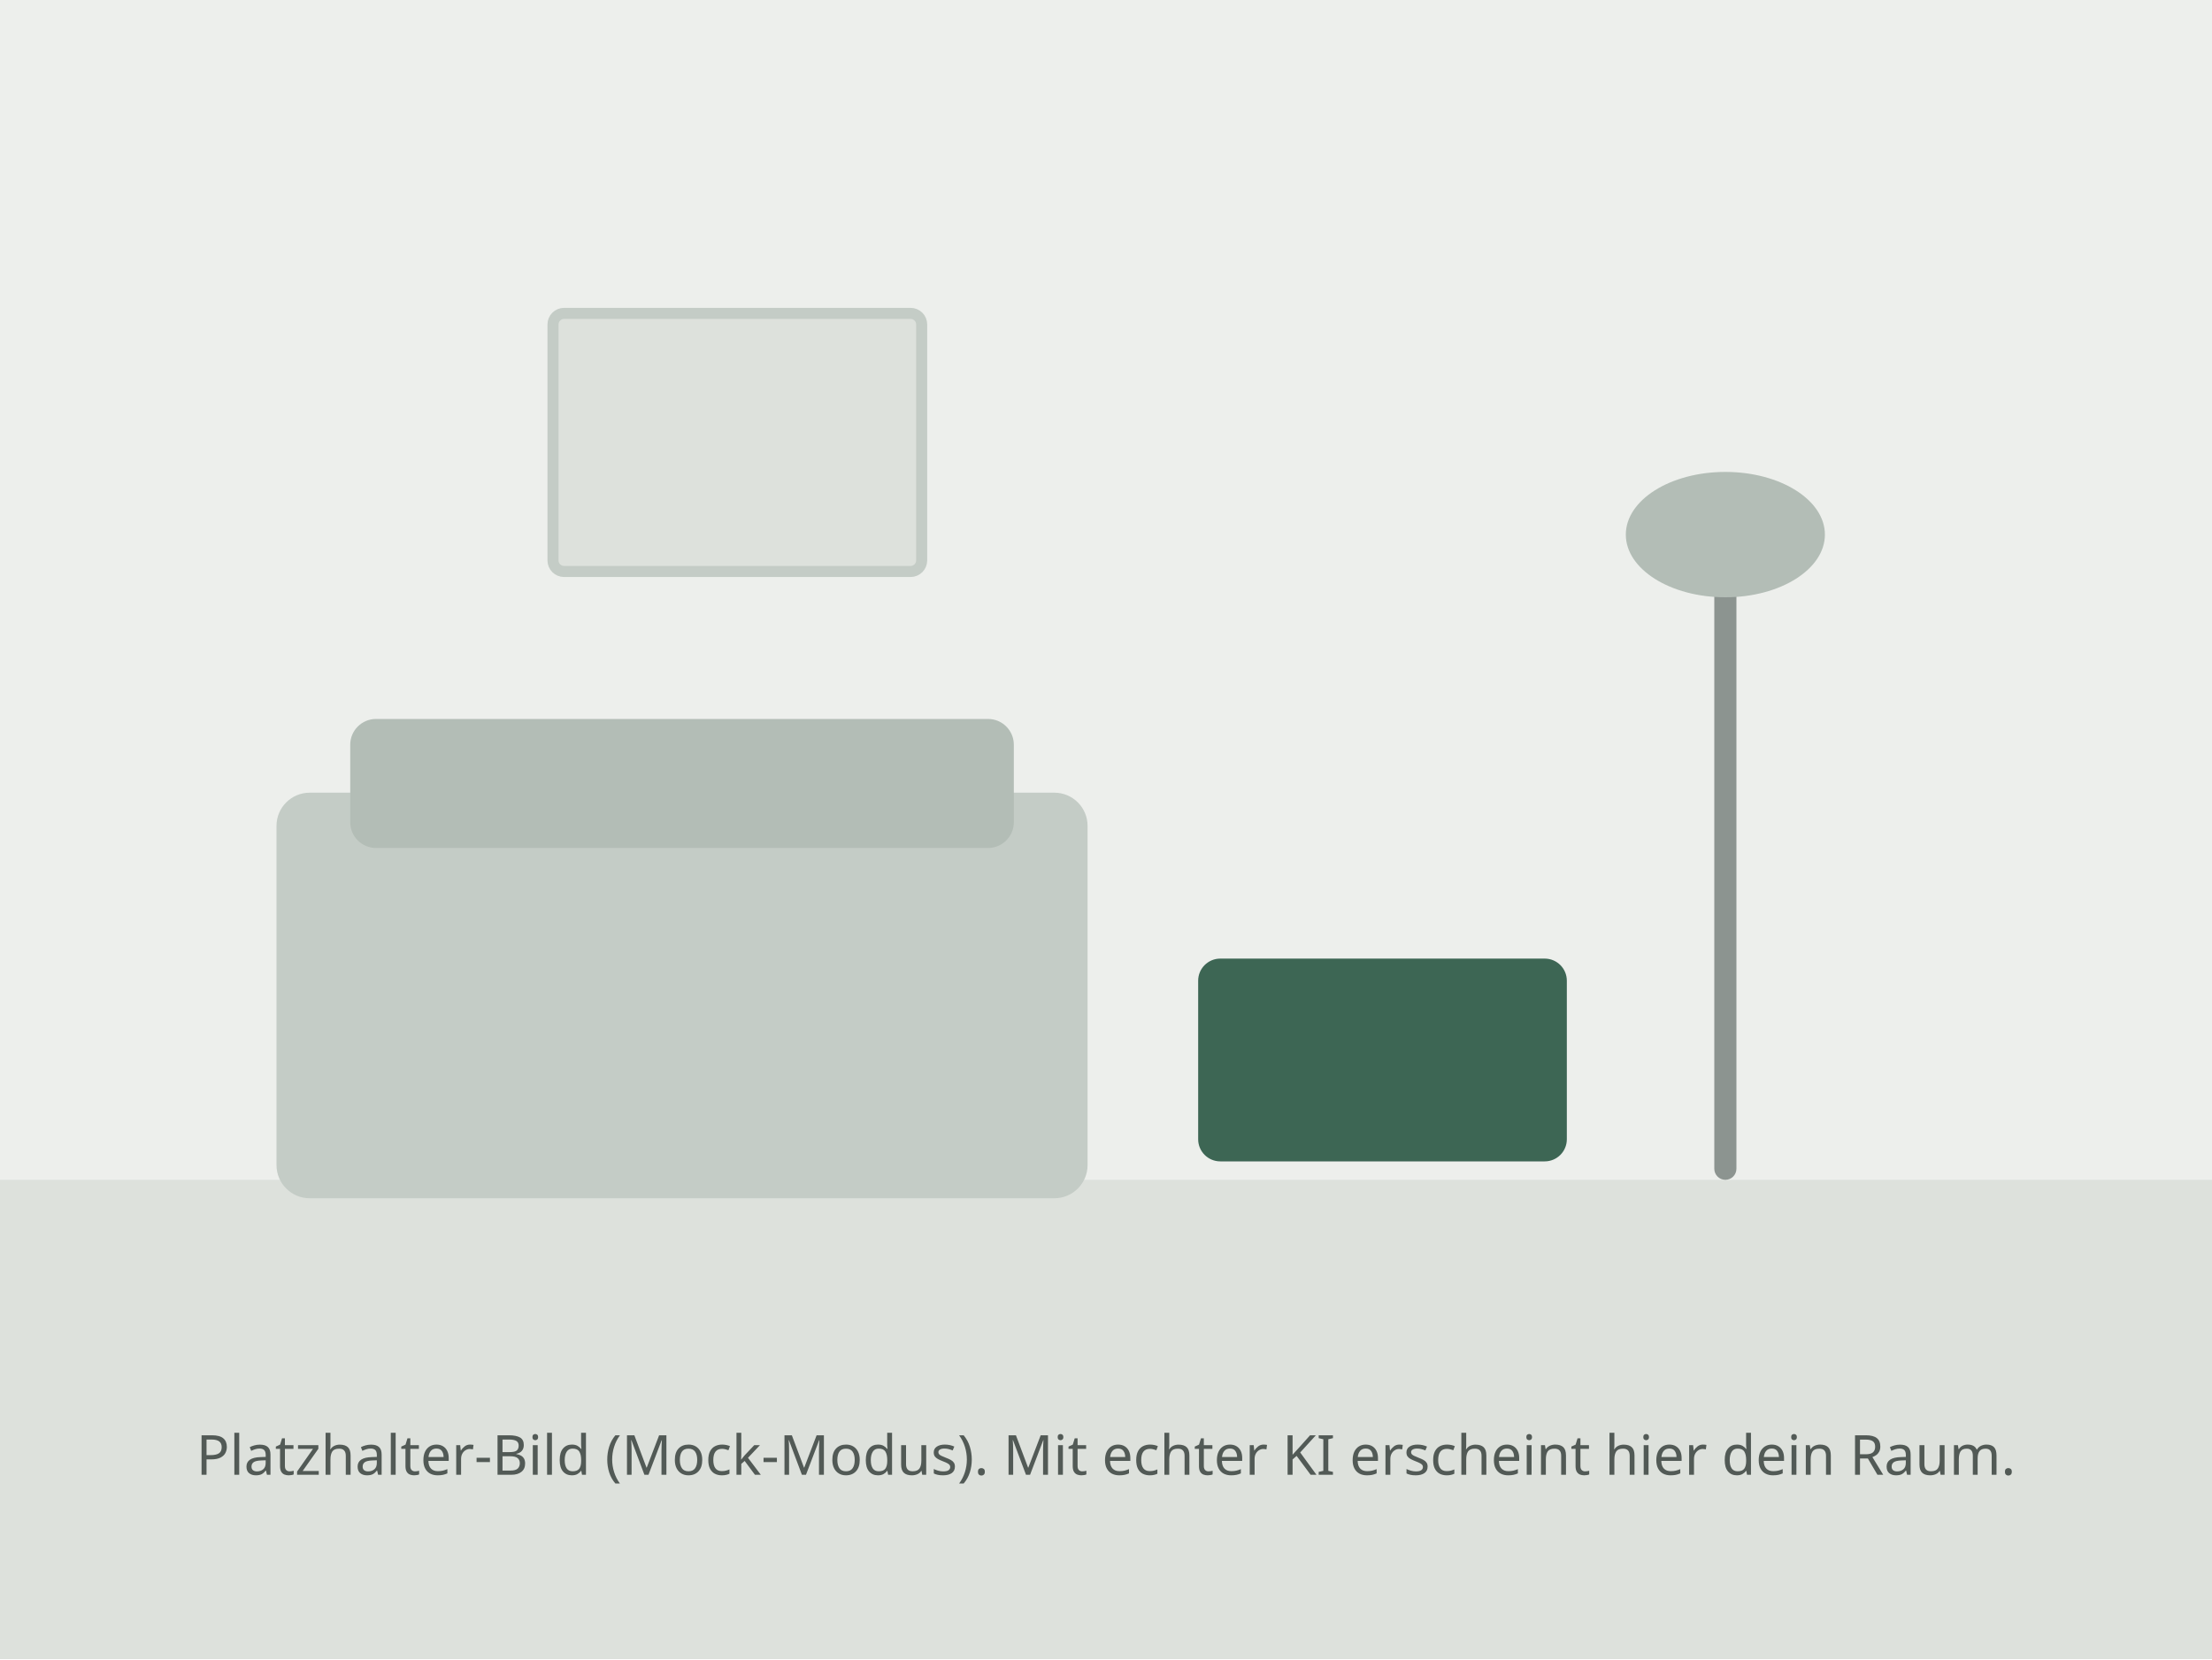
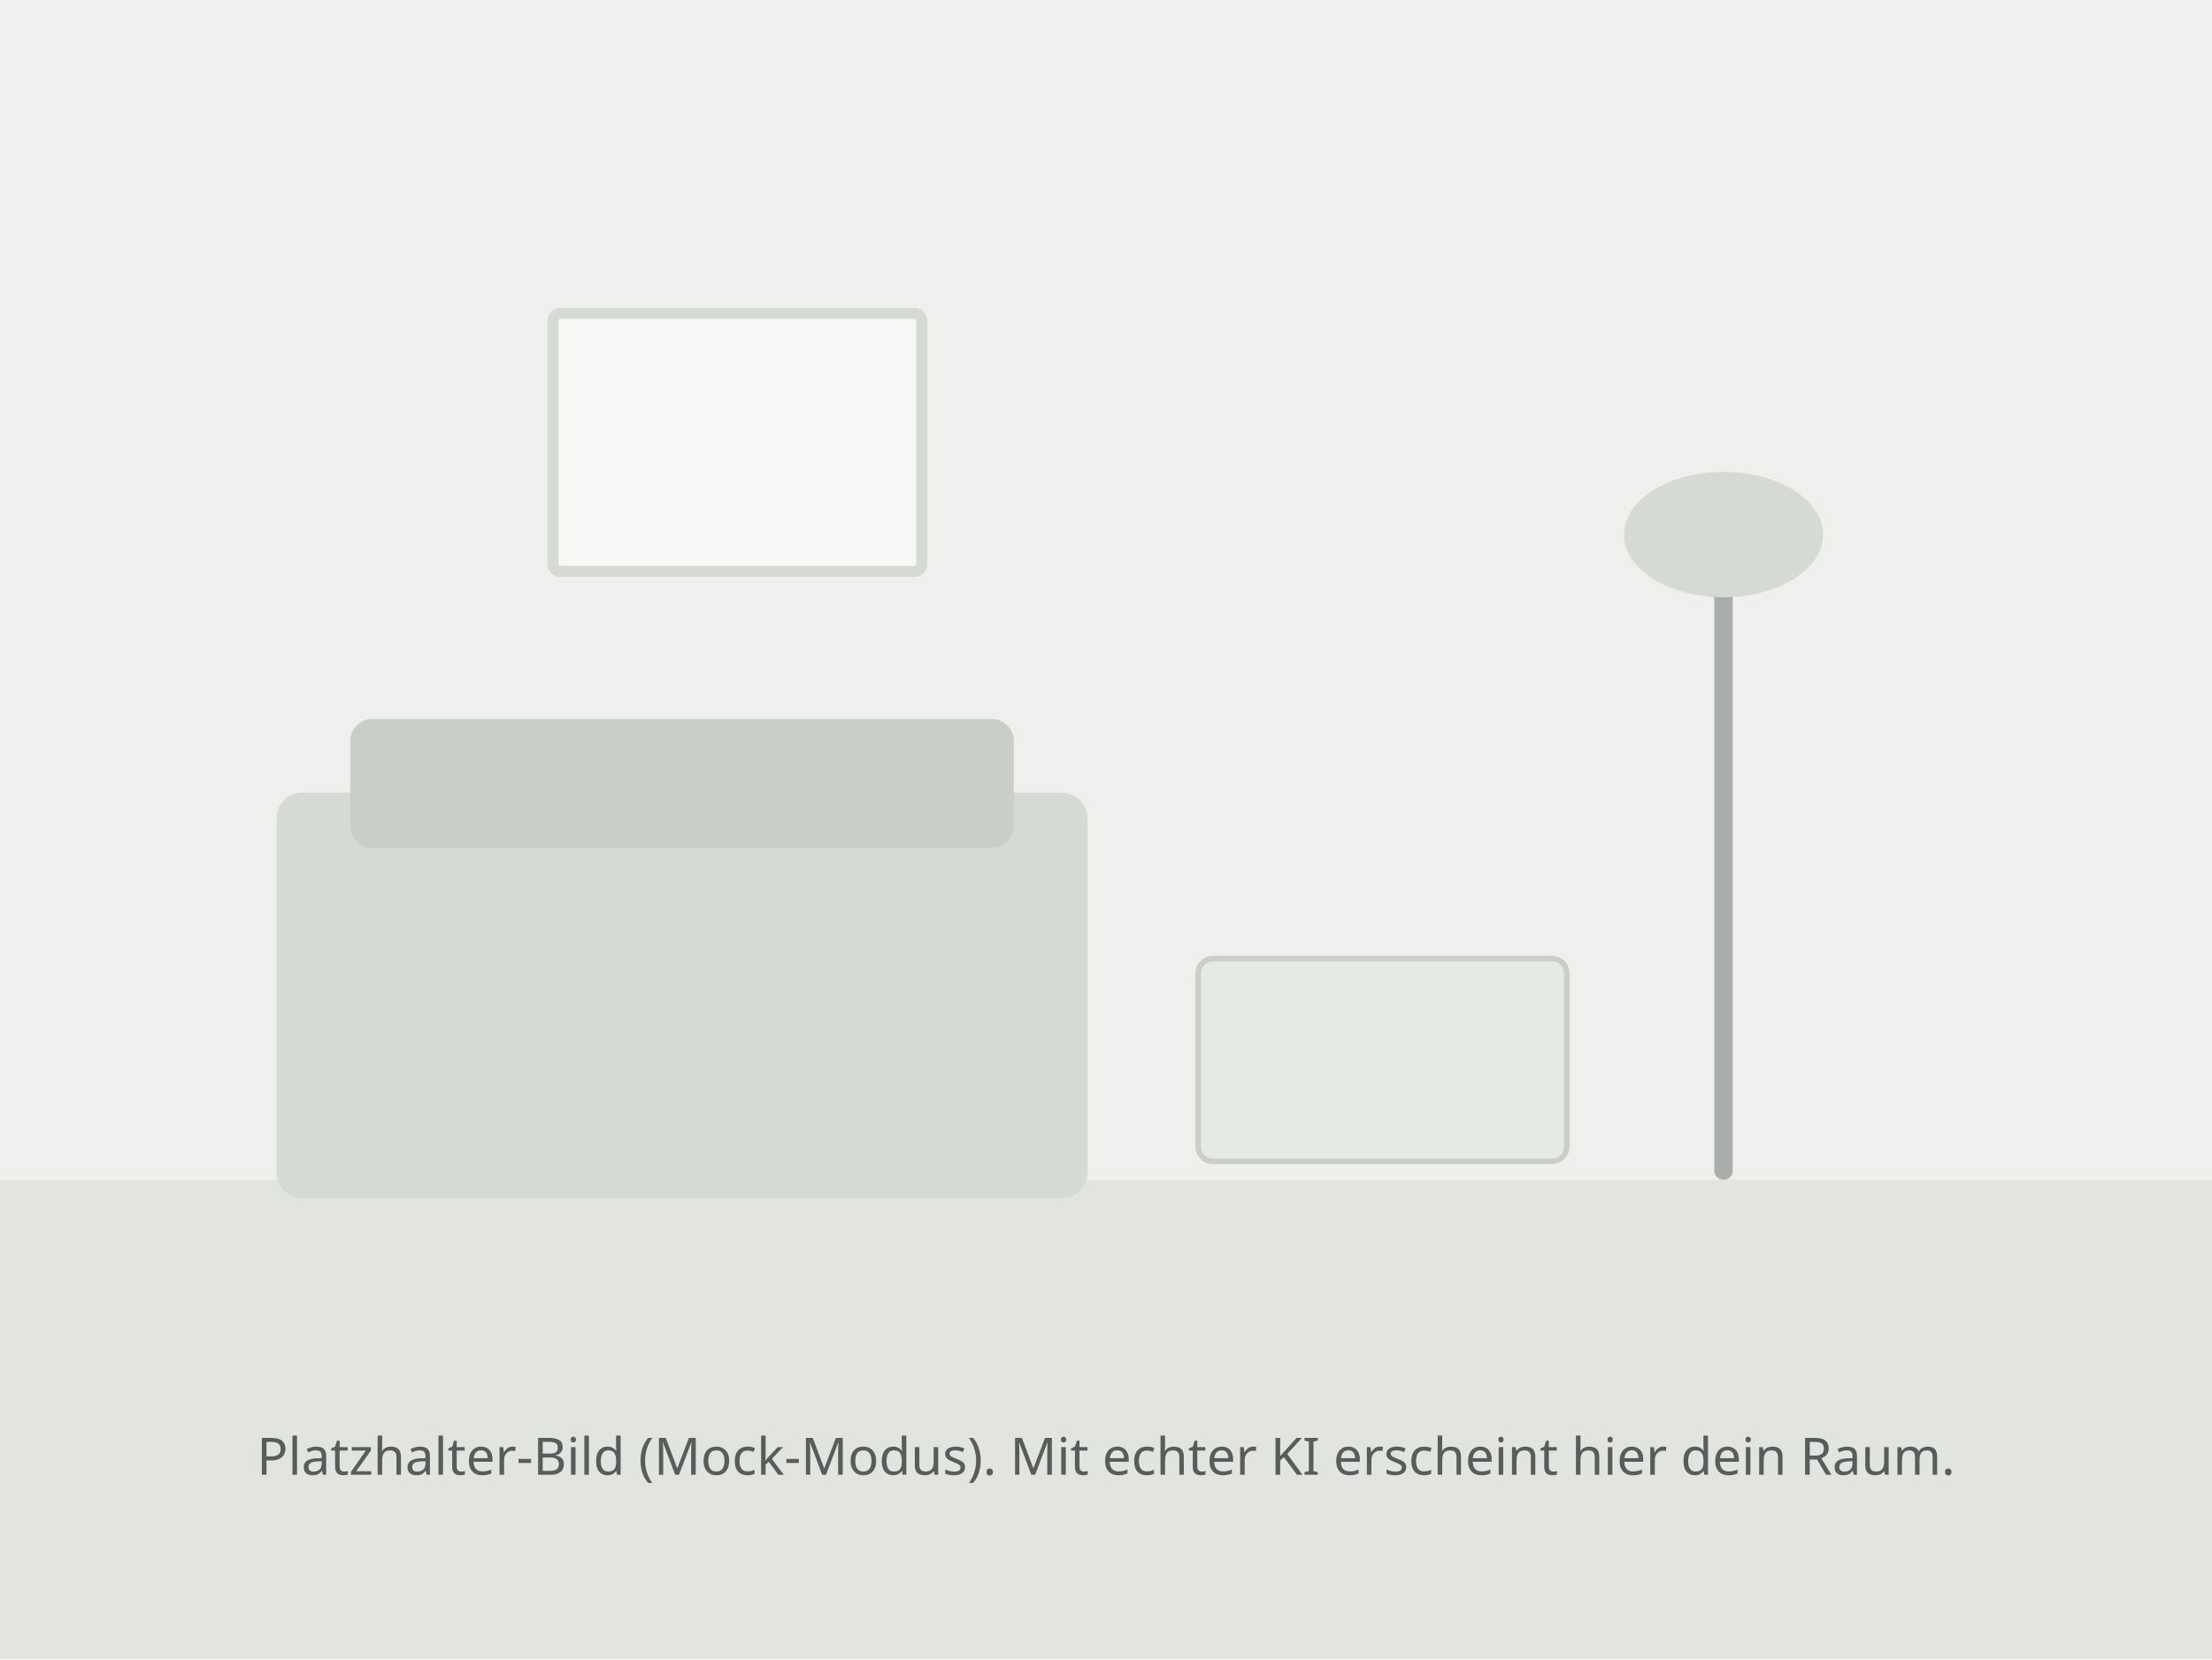
<svg xmlns="http://www.w3.org/2000/svg" width="1200" height="900" viewBox="0 0 1200 900" role="img" aria-label="Platzhalter für das KI-Bild (Mock-Modus)">
-   <rect width="1200" height="900" fill="#EDEFEC" />
-   <rect y="640" width="1200" height="260" fill="#DDE1DC" />
-   <rect x="150" y="430" width="440" height="220" rx="18" fill="#C4CCC6" />
-   <rect x="190" y="390" width="360" height="70" rx="14" fill="#B3BDB6" />
-   <rect x="650" y="520" width="200" height="110" rx="12" fill="#1E4D3A" opacity="0.85" />
-   <rect x="930" y="300" width="12" height="340" rx="6" fill="#8C9490" />
-   <ellipse cx="936" cy="290" rx="54" ry="34" fill="#B3BDB6" />
-   <rect x="300" y="170" width="200" height="140" rx="6" fill="#DDE1DC" stroke="#C4CCC6" stroke-width="6" />
-   <text x="600" y="800" text-anchor="middle" font-family="system-ui, sans-serif" font-size="30" fill="#525A56">Platzhalter-Bild (Mock-Modus). Mit echter KI erscheint hier dein Raum.</text>
+   <rect width="1200" height="900" fill="#EFF0ED" />
+   <rect y="640" width="1200" height="260" fill="#E2E4E0" />
+   <rect x="150" y="430" width="440" height="220" rx="14" fill="#D5DAD4" />
+   <rect x="190" y="390" width="360" height="70" rx="12" fill="#C9CFC8" />
+   <rect x="650" y="520" width="200" height="110" rx="8" fill="#E4EAE4" stroke="#C9CFC8" stroke-width="3" />
+   <rect x="930" y="300" width="10" height="340" rx="5" fill="#A9AEAB" />
+   <ellipse cx="935" cy="290" rx="54" ry="34" fill="#D5DAD4" />
+   <rect x="300" y="170" width="200" height="140" rx="4" fill="#F7F7F5" stroke="#D5DAD4" stroke-width="6" />
+   <text x="600" y="800" text-anchor="middle" font-family="system-ui, sans-serif" font-size="28" fill="#585D5B">Platzhalter-Bild (Mock-Modus). Mit echter KI erscheint hier dein Raum.</text>
</svg>
